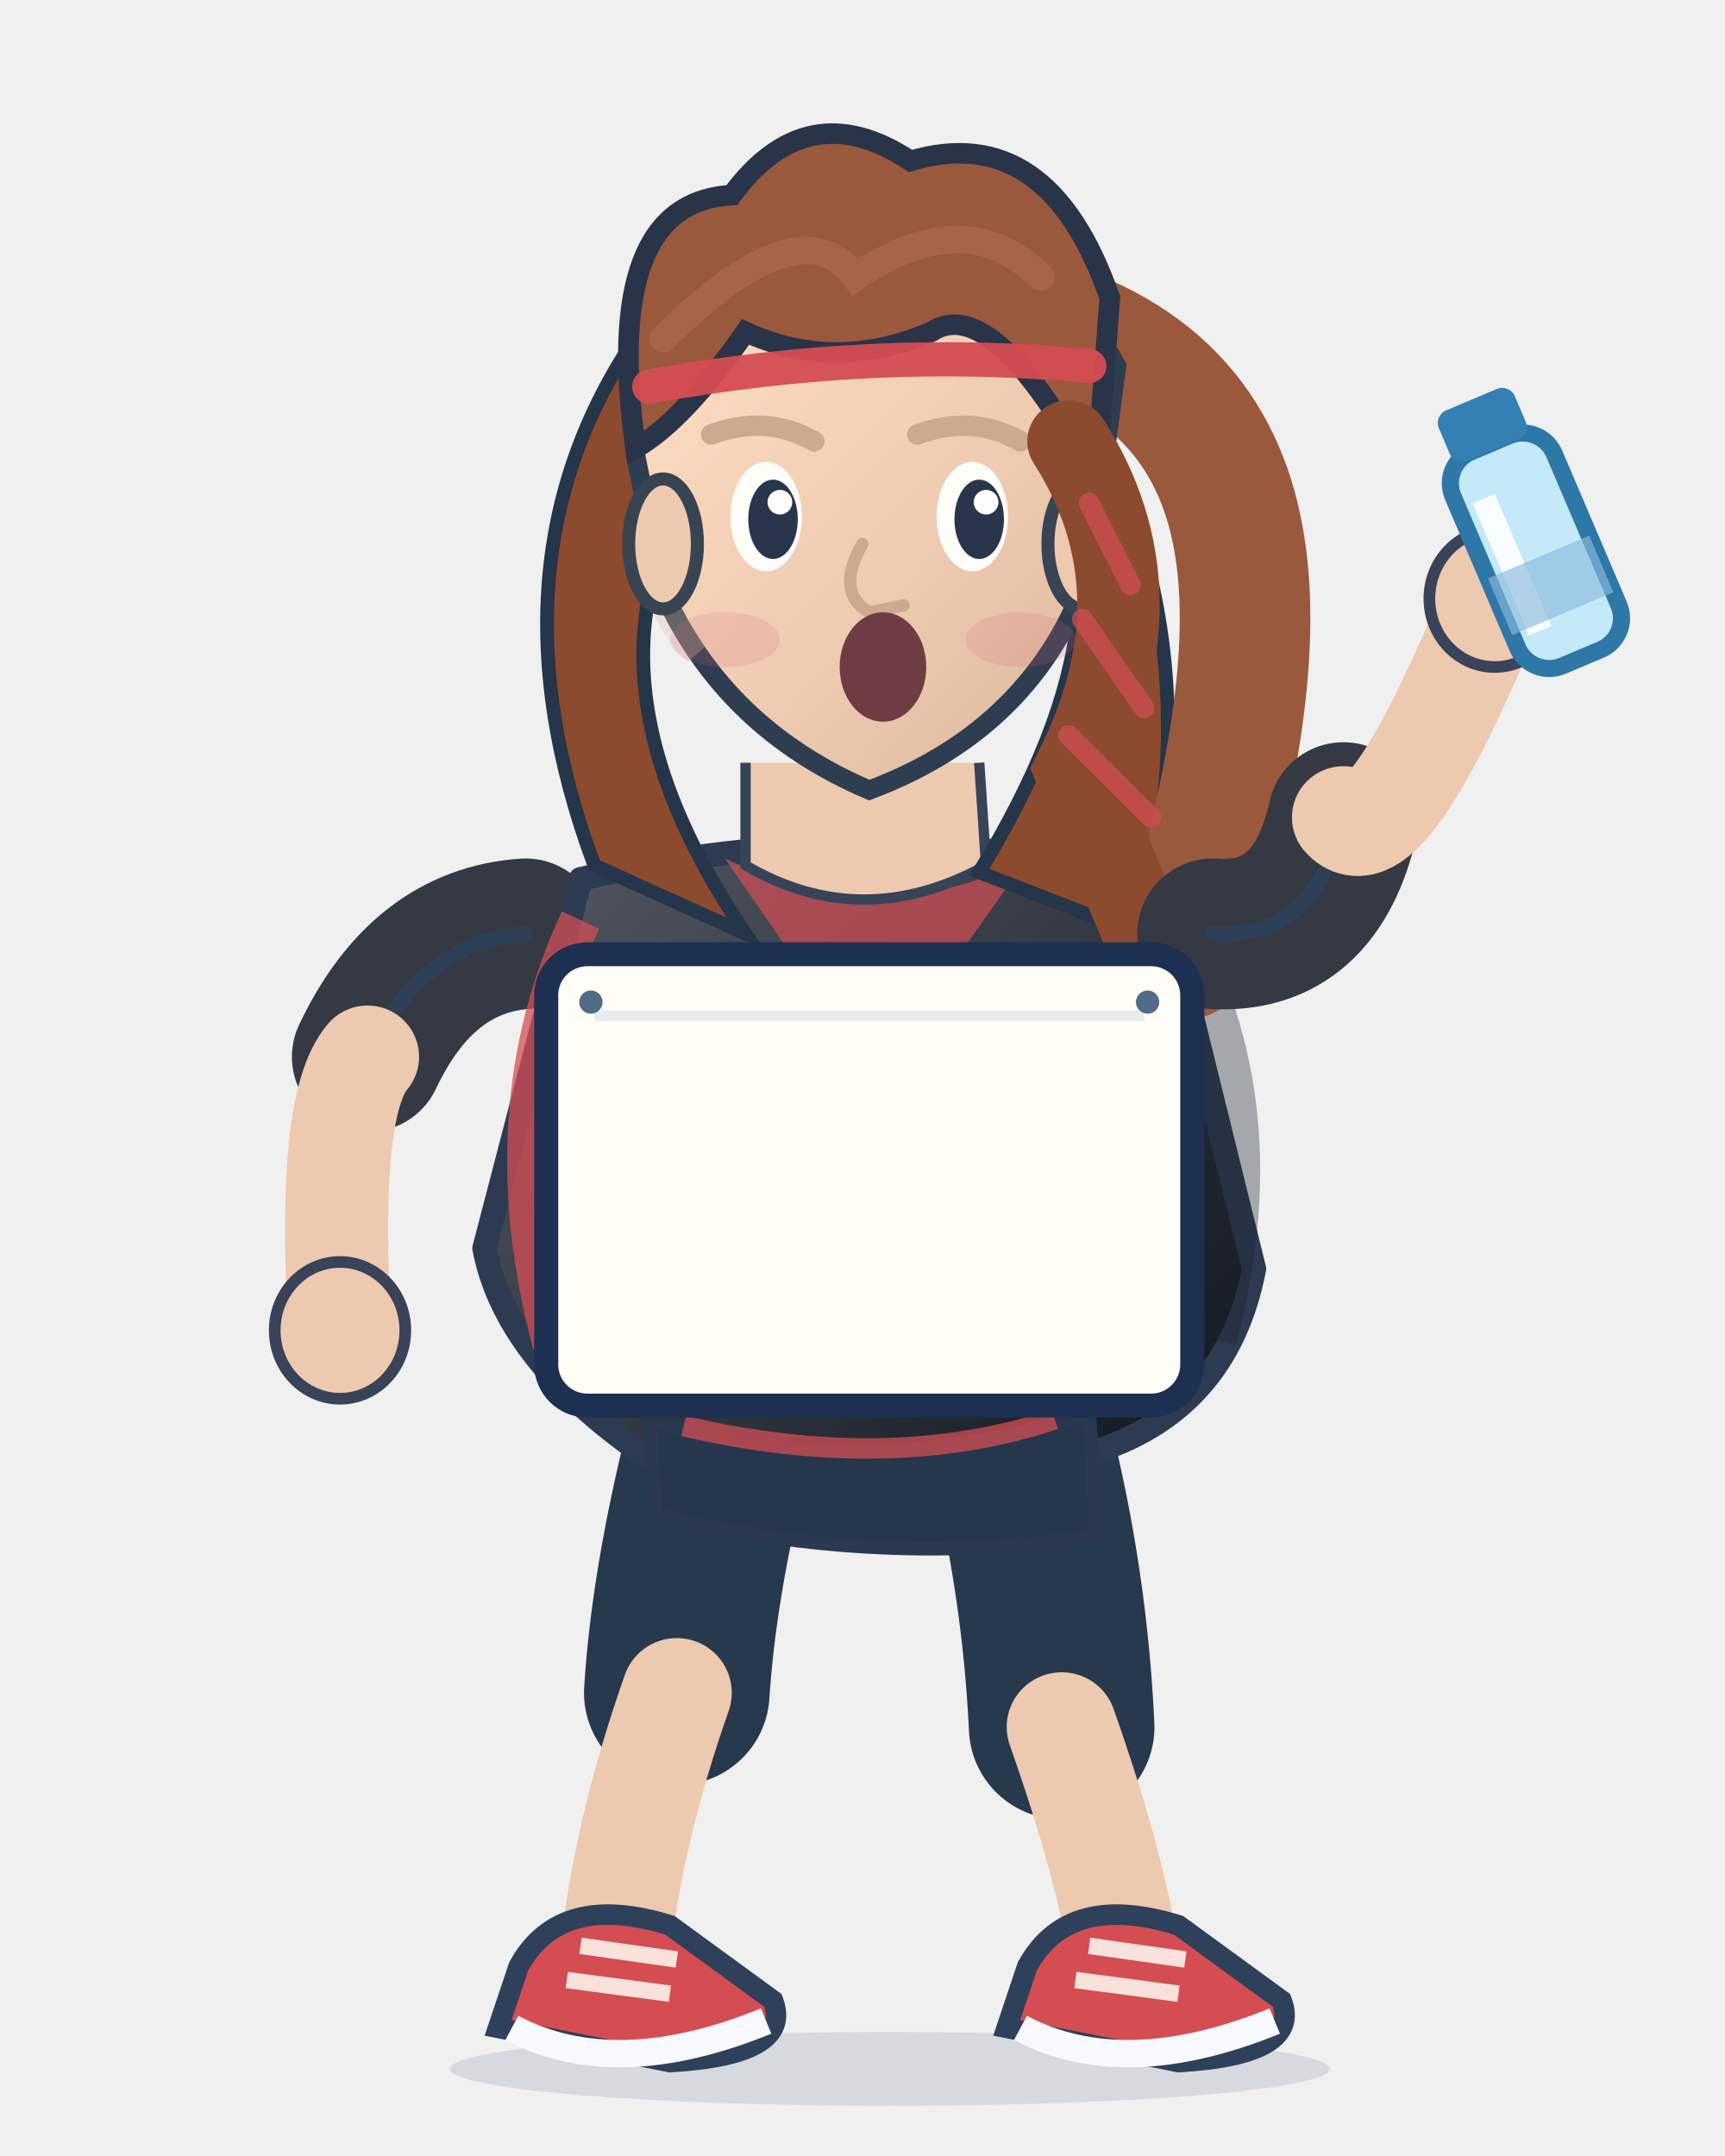
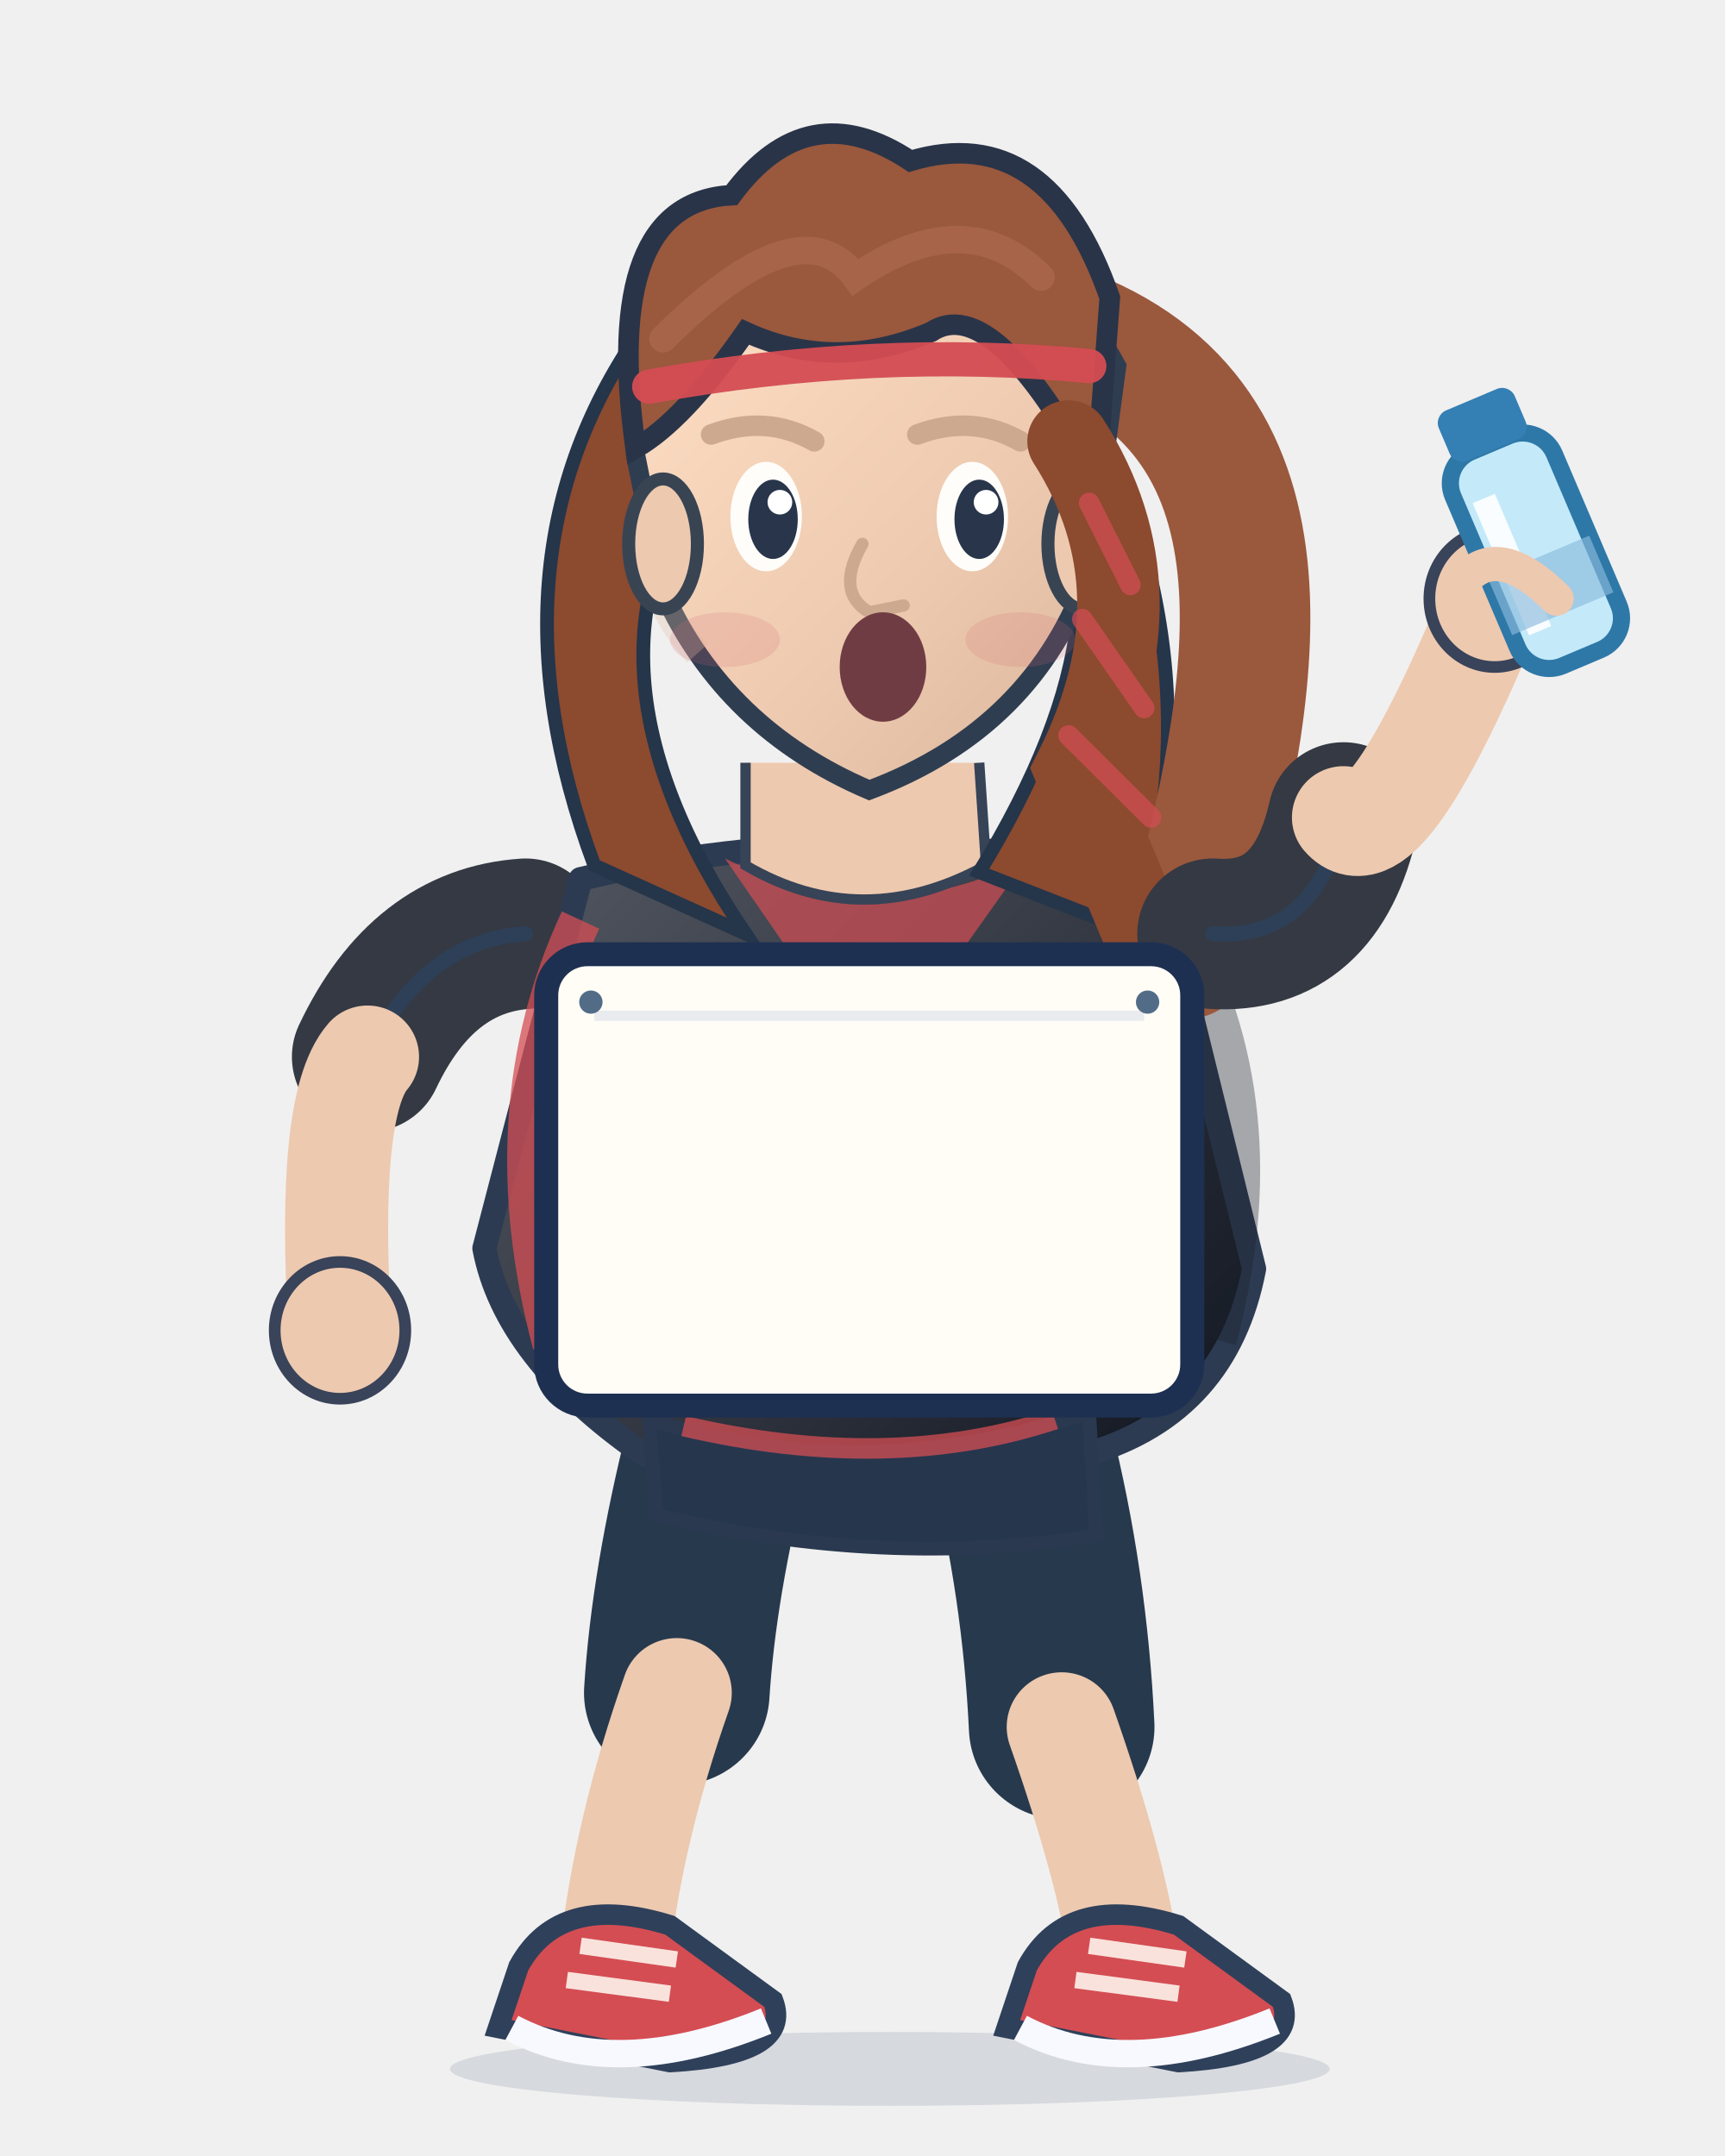
<svg xmlns="http://www.w3.org/2000/svg" width="256" height="320" viewBox="0 0 256 320" role="img" aria-label="SnackDash original adult runner body_15 receive">
  <defs>
    <linearGradient id="skin_14" x1="0" y1="0" x2=".9" y2="1">
      <stop offset="0" stop-color="#ffe1c7" />
      <stop offset=".65" stop-color="#edc9af" />
      <stop offset="1" stop-color="#dbb79d" />
    </linearGradient>
    <linearGradient id="shirt_14" x1="0" y1="0" x2=".94" y2=".8">
      <stop offset="0" stop-color="#535862" />
      <stop offset=".56" stop-color="#343943" />
      <stop offset="1" stop-color="#161b25" />
    </linearGradient>
  </defs>
  <g id="character_anchor" transform="translate(129 302) scale(1.02 1.015) translate(-129 -302)">
    <ellipse cx="132" cy="307" rx="64" ry="5.4" fill="#273F61" opacity=".13" />
    <g id="legs">
      <g id="leg_left">
        <path d="M107 216 Q102 236 101 252" stroke="#27394D" stroke-width="27" stroke-linecap="round" fill="none" />
        <path d="M101 252 Q94 272 92 290" stroke="#edc9af" stroke-width="16" stroke-linecap="round" fill="none" />
        <g>
          <path d="M78 292 Q84 281 100 286 L115 297 Q118 305 100 306 L75 301Z" fill="#D44D53" stroke="#2F405A" stroke-width="3" />
          <path d="M77 301 Q92 309 114 300" stroke="#F7F9FF" stroke-width="4" fill="none" />
          <path d="M85 294 L100 296 M87 289 L101 291" stroke="#FFFDF4" stroke-width="2.4" opacity=".85" />
        </g>
      </g>
      <g id="leg_right">
        <path d="M151 216 Q156 236 157 257" stroke="#27394D" stroke-width="27" stroke-linecap="round" fill="none" />
        <path d="M157 257 Q164 277 166 290" stroke="#edc9af" stroke-width="16" stroke-linecap="round" fill="none" />
        <g>
          <path d="M152 292 Q158 281 174 286 L189 297 Q192 305 174 306 L149 301Z" fill="#D44D53" stroke="#2F405A" stroke-width="3" />
          <path d="M151 301 Q166 309 188 300" stroke="#F7F9FF" stroke-width="4" fill="none" />
          <path d="M159 294 L174 296 M161 289 L175 291" stroke="#FFFDF4" stroke-width="2.4" opacity=".85" />
        </g>
      </g>
    </g>
    <g id="arm_left">
      <path d="M79 141 Q64 142 56 159" stroke="#343943" stroke-width="22" stroke-linecap="round" fill="none" />
      <path d="M79 141 Q64 142 56 159" stroke="#2E4057" stroke-width="2.2" stroke-linecap="round" fill="none" />
      <path d="M56 159 Q50 166 52 199" stroke="#edc9af" stroke-width="15" stroke-linecap="round" fill="none" />
      <ellipse cx="52" cy="199" rx="9.5" ry="10" fill="#edc9af" stroke="#394359" stroke-width="1.7" />
    </g>
    <g id="torso">
      <path d="M87 133 Q129 123 171 133 L185 190 Q181 211 161 217 Q129 231 96 217 Q76 203 73 187Z" fill="url(#shirt_14)" stroke="#2C3B52" stroke-width="3.5" stroke-linejoin="round" />
      <path d="M87 139 Q74 167 83 201" stroke="#D44D53" stroke-width="6" opacity=".75" fill="none" />
      <path d="M172 140 Q187 166 178 200" stroke="#1b202a" stroke-width="9" opacity=".35" fill="none" />
      <path d="M108 130 L119 146 L140 147 L152 130 Q131 141 108 130Z" fill="#D44D53" opacity=".7" />
      <path d="M114 129 Q128 139 144 129" stroke="#2B3D50" stroke-width="3" fill="none" />
      <path d="M97 212 Q128 222 161 211 L162 229 Q131 234 98 226Z" fill="#26364D" stroke="#2A394F" stroke-width="2" />
      <path d="M102 213 Q132 220 156 212" stroke="#D44D53" stroke-width="3" fill="none" opacity=".75" />
      <path d="M111 116 L111 131 Q128 141 146 131 L145 116" fill="#edc9af" stroke="#374357" stroke-width="1.5" />
    </g>
    <g id="hair_back">
      <path d="M97 51 Q72 85 89 131 L111 141 Q84 101 106 72 M156 56 Q181 96 168 141 L145 132 Q170 91 152 68Z" fill="#8c4a2f" stroke="#25354A" stroke-width="2" />
      <path d="M160 54 C194 69 184 110 175 144" stroke="#9A583D" stroke-width="19" fill="none" stroke-linecap="round" />
    </g>
    <g id="face">
      <path d="M95 71 Q92 39 121 37 Q151 32 165 58 L161 88 Q153 111 129 120 Q108 111 99 91Z" fill="url(#skin_14)" stroke="#2F3D50" stroke-width="2.8" />
      <path d="M106 60 Q112 48 120 45" stroke="#ffe0c6" stroke-width="4" opacity=".4" fill="none" />
      <path d="M100 83 Q95 90 104 100" stroke="#e4c0a6" stroke-width="4" opacity=".3" fill="none" />
      <ellipse cx="99" cy="84" rx="5" ry="9.5" fill="#edc9af" stroke="#394453" stroke-width="1.9" />
      <ellipse cx="160" cy="84" rx="5" ry="9.5" fill="#edc9af" stroke="#394453" stroke-width="1.9" />
      <path d="M106 68 Q114 65 121 69" fill="none" stroke="#cda98f" stroke-width="3" stroke-linecap="round" />
      <ellipse cx="114" cy="80" rx="5.2" ry="8" fill="#FFFDF9" />
      <ellipse cx="115" cy="80.4" rx="3.6" ry="5.8" fill="#28354B" />
      <circle cx="116" cy="77.9" r="1.8" fill="white" />
      <path d="M136 68 Q144 65 151 69" fill="none" stroke="#cda98f" stroke-width="3" stroke-linecap="round" />
      <ellipse cx="144" cy="80" rx="5.2" ry="8" fill="#FFFDF9" />
      <ellipse cx="145" cy="80.4" rx="3.6" ry="5.8" fill="#28354B" />
      <circle cx="146" cy="77.9" r="1.8" fill="white" />
      <path d="M128 84 Q124 91 129 94 L134 93" stroke="#cda98f" stroke-width="1.8" fill="none" stroke-linecap="round" />
      <ellipse cx="108" cy="98" rx="8" ry="4" fill="#D56876" opacity=".18" />
      <ellipse cx="151" cy="98" rx="8" ry="4" fill="#D56876" opacity=".18" />30s<ellipse cx="131" cy="102" rx="6.3" ry="8" fill="#703C44" />
    </g>
    <g id="hair" stroke-linecap="round">
      <path d="M95 70 Q90 34 109 33 Q120 18 135 28 Q155 22 164 48 L162 75 Q147 47 138 53 Q124 59 111 53 Q102 66 95 70Z" fill="#9A583D" stroke="#293448" stroke-width="3" />
      <path d="M99 54 Q119 34 127 45 Q143 34 154 45" stroke="#b67459" stroke-width="4" opacity=".45" fill="none" />
      <path d="M158 69 Q172 91 159 117 L169 141" stroke="#8c4a2f" stroke-width="12" fill="none" />
      <path d="M161 78 L167 90 M160 95 L169 108 M158 112 L170 124" stroke="#D44D53" stroke-width="3" opacity=".7" />
      <path d="M97 61 Q130 55 161 58" stroke="#D44D53" stroke-width="5" fill="none" opacity=".95" />
    </g>
    <g id="arm_right">
      <path d="M179 141 Q194 142 198 124" stroke="#343943" stroke-width="22" stroke-linecap="round" fill="none" />
      <path d="M179 141 Q194 142 198 124" stroke="#2E4057" stroke-width="2.2" stroke-linecap="round" fill="none" />
      <path d="M198 124 Q204 131 220 92" stroke="#edc9af" stroke-width="15" stroke-linecap="round" fill="none" />
      <ellipse cx="220" cy="92" rx="9.5" ry="10" fill="#edc9af" stroke="#394359" stroke-width="1.7" />
    </g>
    <g id="bib_blank" data-bib-rect="82,144,94,66">
      <rect id="bib_mask" x="82" y="144" width="94" height="66" rx="6" fill="#FFFDF6" stroke="#1E3051" stroke-width="3.5" />
      <path d="M89 153 H169" stroke="#D9DFE9" stroke-width="1.5" opacity=".58" />
      <circle cx="88.5" cy="151" r="1.7" fill="#526C88" />
      <circle cx="169.5" cy="151" r="1.7" fill="#526C88" />
    </g>
    <g id="accessories">
      <g id="received_supply" transform="translate(226 85) rotate(-23)">
        <rect x="-8" y="-17" width="16" height="34" rx="5" fill="#C4EAFA" stroke="#2E78A8" stroke-width="2.5" />
        <rect x="-6" y="-24" width="12" height="8" rx="2" fill="#347FB4" />
        <path d="M-4 -10 V11" stroke="#FFFFFF" stroke-width="3.5" opacity=".9" />
        <rect x="-8" y="1" width="16" height="9" fill="#8ABADB" opacity=".65" />
      </g>
-       <path id="grip_foreground" d="M215 88 Q221 79 230 91" fill="none" stroke="#000000" stroke-width="0" opacity="0" />
+       <path id="grip_foreground" d="M215 90 Q220 83 229 92" fill="none" stroke="#edc9af" stroke-width="5" stroke-linecap="round" />
    </g>
  </g>
</svg>
